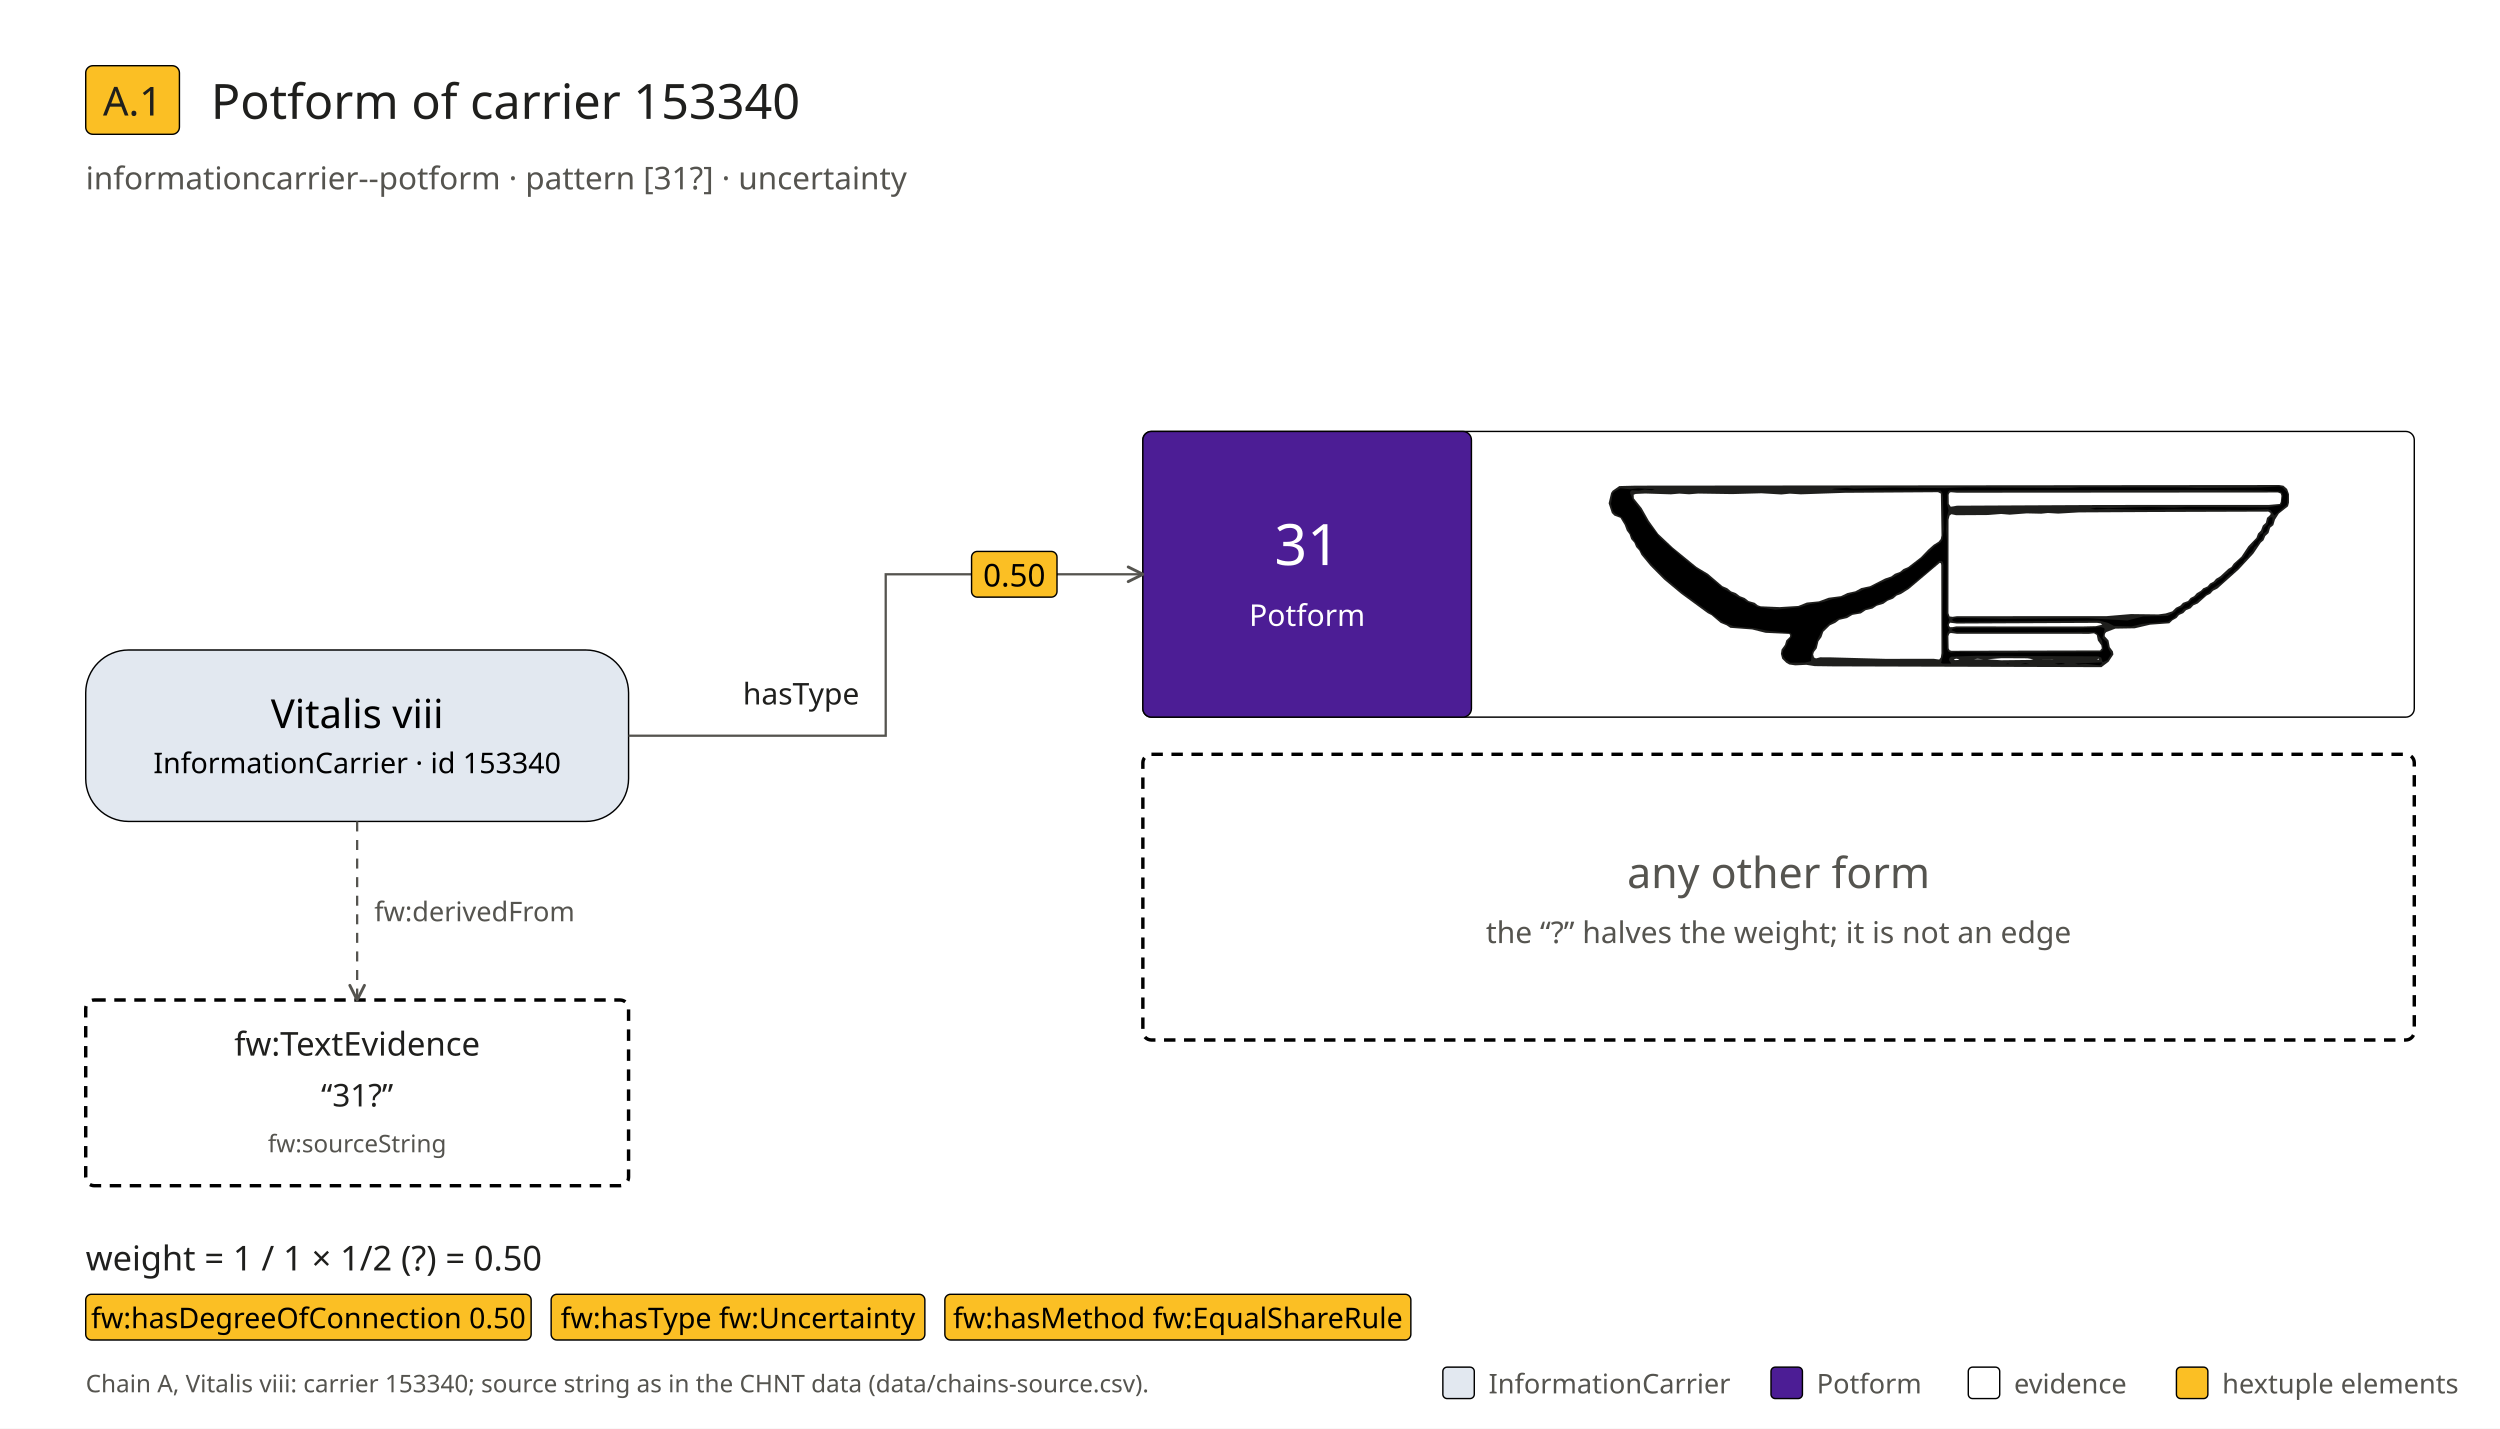
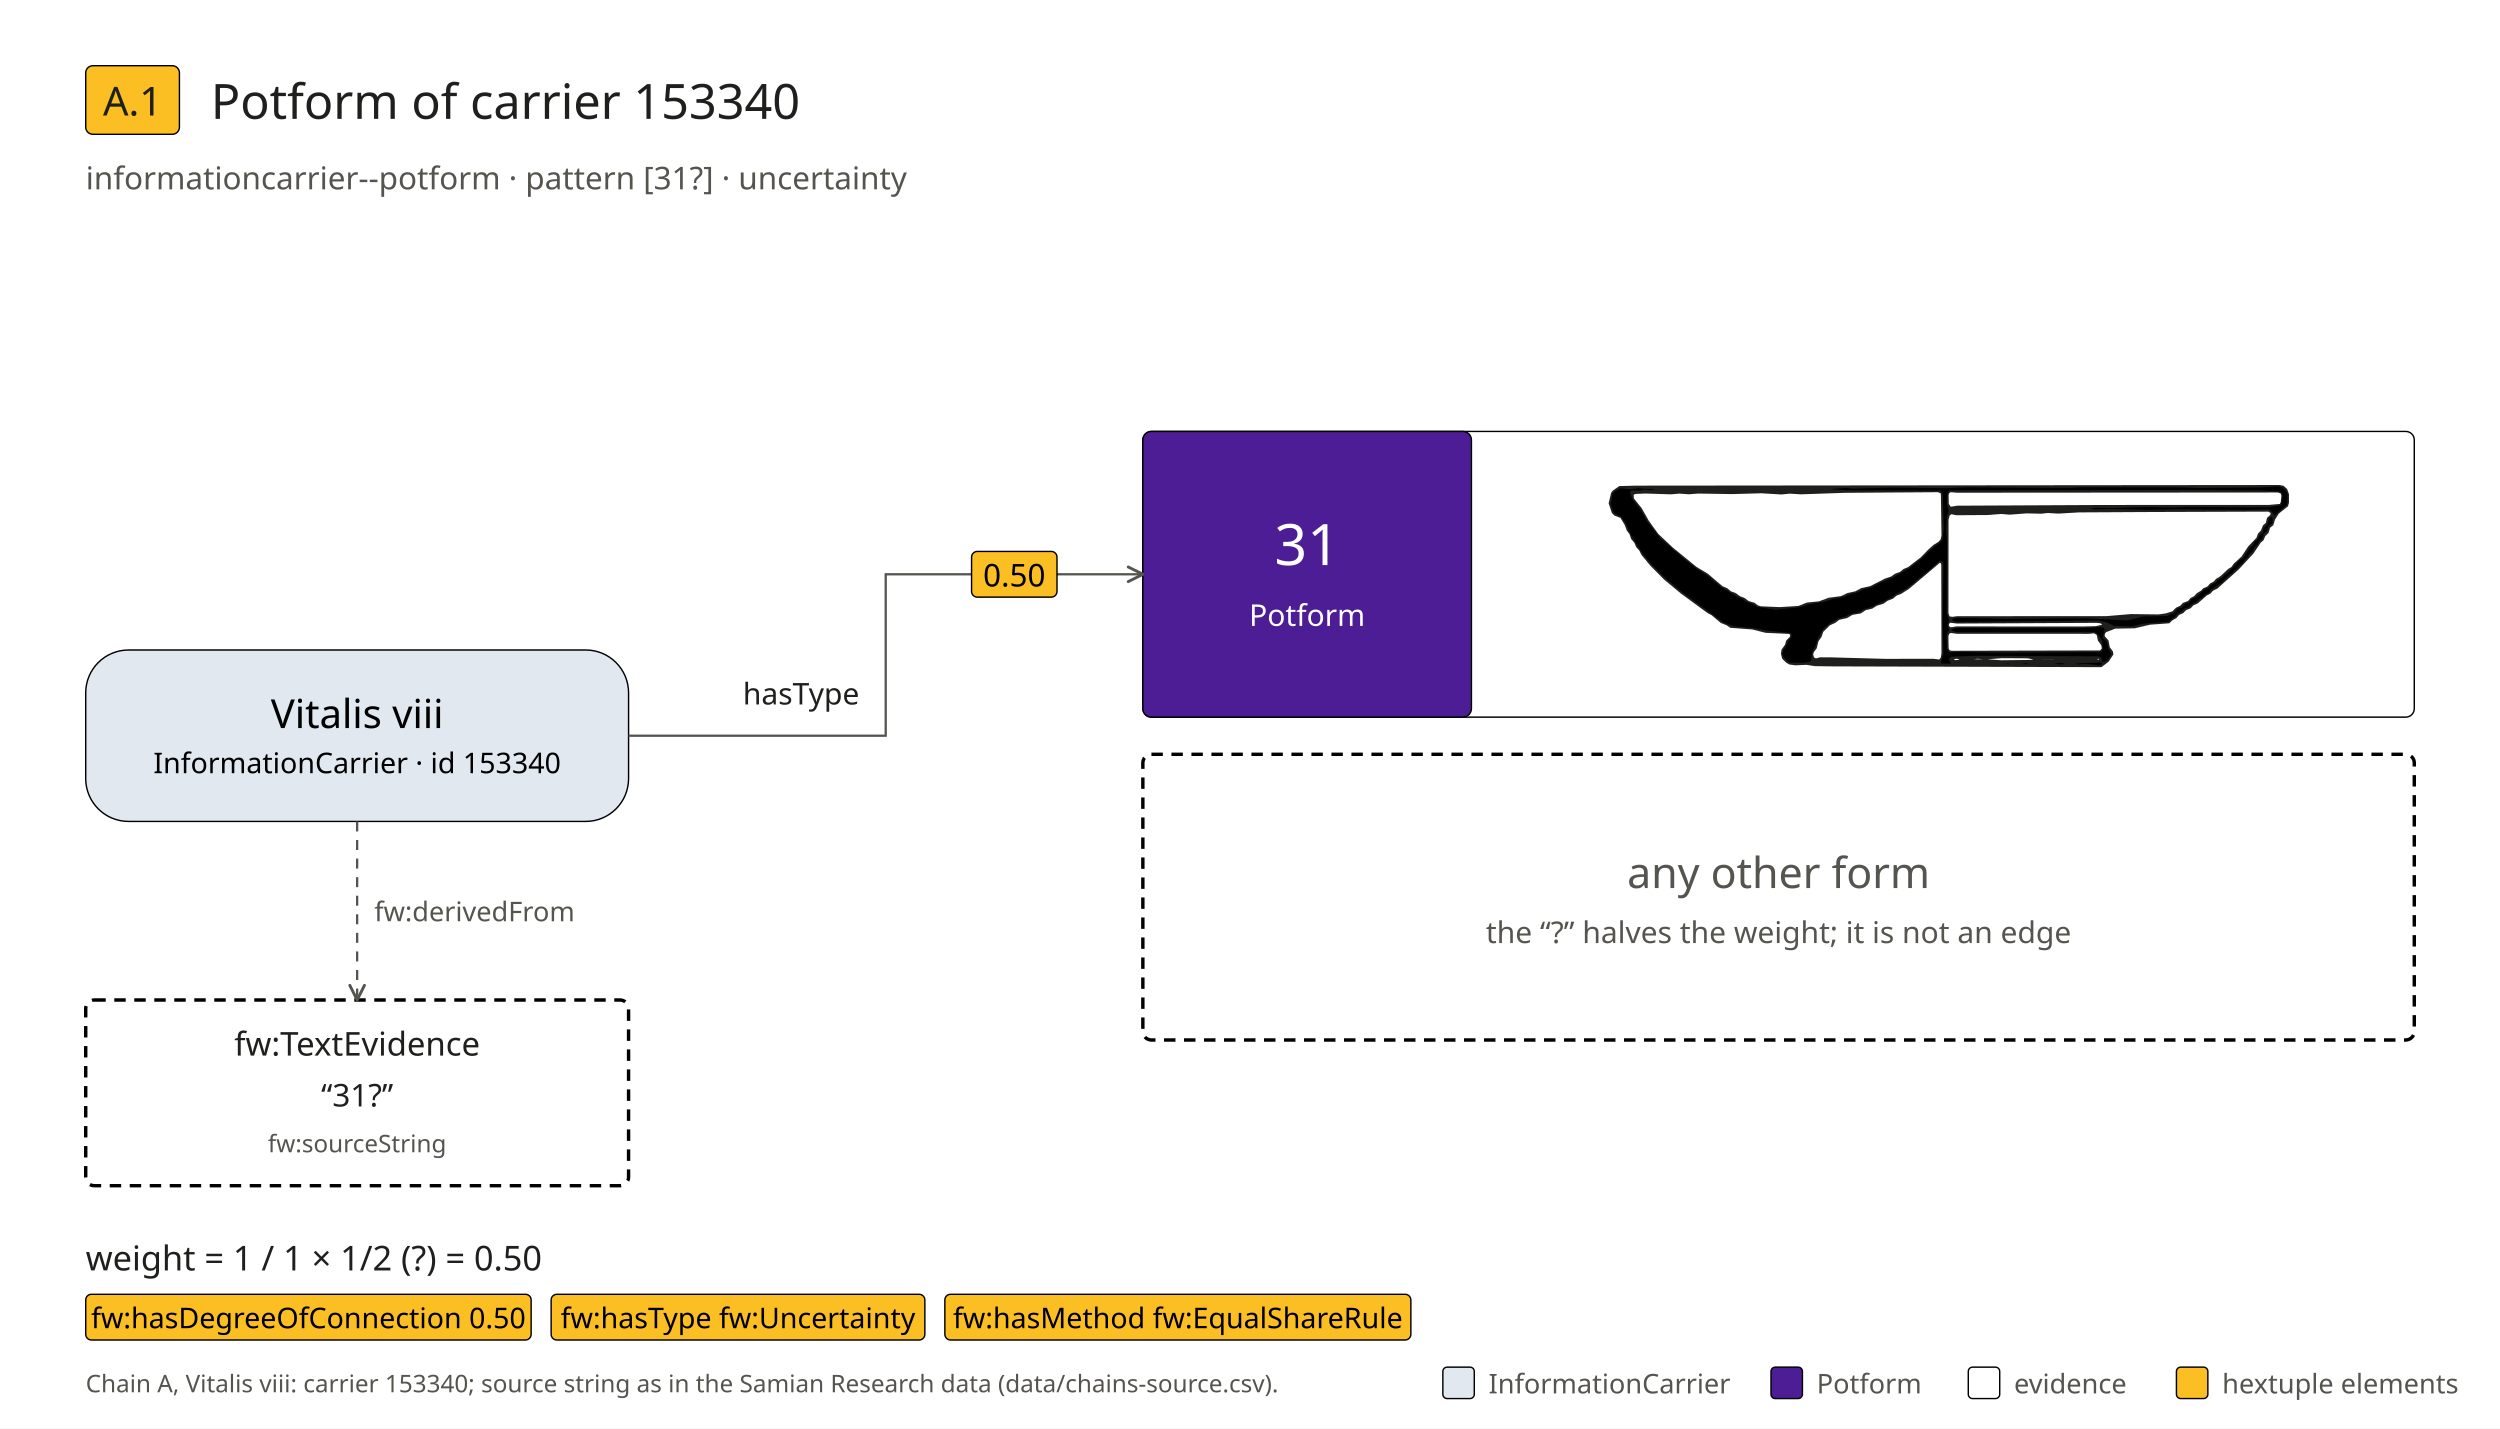
<svg xmlns="http://www.w3.org/2000/svg" width="1750" height="1000" viewBox="0 0 1750 1000" role="img">
  <rect width="1750" height="1000" fill="#ffffff" />
  <defs>
    <marker id="a" viewBox="0 0 10 10" refX="9" refY="5" markerWidth="8" markerHeight="8" orient="auto-start-reverse">
      <path d="M1 1L9 5L1 9" fill="none" stroke="#55544f" stroke-width="1.6" stroke-linecap="round" stroke-linejoin="round" />
    </marker>
  </defs>
  <rect x="60" y="46" width="65.6" height="48" rx="5" fill="#fbbf24" stroke="#000000" stroke-width="1" />
  <text x="92.8" y="70" text-anchor="middle" dominant-baseline="central" font-family="Fira Sans" font-size="28" font-weight="500" fill="#1f1f1d">A.1</text>
  <text x="147.6" y="70" text-anchor="start" dominant-baseline="central" font-family="Fira Sans" font-size="34" font-weight="500" fill="#1f1f1d">Potform of carrier 153340</text>
  <text x="60" y="124" text-anchor="start" dominant-baseline="central" font-family="Fira Sans" font-size="22" fill="#55544f">informationcarrier--potform  ·  pattern  [31?]  ·  uncertainty</text>
  <rect x="60" y="455.0" width="380" height="120" rx="30" fill="#e2e8f0" stroke="#000000" stroke-width="1" />
  <text x="250.0" y="498.76" text-anchor="middle" dominant-baseline="central" font-family="Fira Sans" font-size="28" font-weight="500" fill="#000000">Vitalis viii</text>
  <text x="250.0" y="533.48" text-anchor="middle" dominant-baseline="central" font-family="Fira Sans" font-size="20" fill="#000000">InformationCarrier  ·  id 153340</text>
  <rect x="60" y="700" width="380" height="130" rx="6" fill="#ffffff" stroke="#000000" stroke-width="2.4" stroke-dasharray="8 6" />
  <text x="250" y="730" text-anchor="middle" dominant-baseline="central" font-family="Fira Sans" font-size="23" font-weight="500" fill="#1f1f1d">fw:TextEvidence</text>
  <text x="250" y="766" text-anchor="middle" dominant-baseline="central" font-family="Fira Sans" font-size="22" fill="#1f1f1d">“31?”</text>
  <text x="250" y="800" text-anchor="middle" dominant-baseline="central" font-family="Fira Sans" font-size="17" fill="#55544f">fw:sourceString</text>
  <path d="M250 575.0 V 700" fill="none" stroke="#55544f" stroke-width="1.6" stroke-dasharray="7 6" marker-end="url(#a)" />
  <text x="262" y="637.5" text-anchor="start" dominant-baseline="central" font-family="Fira Sans" font-size="19" fill="#55544f">fw:derivedFrom</text>
  <text x="520" y="485.0" text-anchor="start" dominant-baseline="central" font-family="Fira Sans" font-size="21" font-weight="500" fill="#1f1f1d">hasType</text>
  <rect x="800" y="302.0" width="890" height="200" rx="6" fill="#ffffff" stroke="#000000" stroke-width="1" />
  <rect x="800" y="302.0" width="230" height="200" rx="6" fill="#4c1d95" stroke="#000000" stroke-width="1" />
  <text x="915" y="380.0" text-anchor="middle" dominant-baseline="central" font-family="Fira Sans" font-size="40" font-weight="500" fill="#ffffff">31</text>
  <text x="915" y="430.0" text-anchor="middle" dominant-baseline="central" font-family="Fira Sans" font-size="21" fill="#ffffff">Potform</text>
  <g transform="translate(1105.0 320.4) scale(3.4)">
    <path d="M107.65 43.12 L109.12 42.0 L110.11 40.5 L110.01 39.88 L109.36 39.0 L109.1 37.62 L108.32 36.75 L108.36 36.25 L108.62 35.91 L110.5 35.19 L114.5 35.12 L117.66 34.38 L121.62 34.09 L122.25 33.48 L123.1 33.0 L123.62 32.38 L124.48 32.0 L125.08 31.38 L126.0 31.01 L126.59 30.38 L127.48 30.0 L129.3 28.38 L130.06 28.0 L130.62 27.38 L131.5 26.95 L135.91 23.0 L138.92 19.75 L140.44 17.5 L141.01 17.0 L141.38 16.13 L142.04 15.5 L142.38 14.41 L143.04 13.88 L143.38 12.74 L144.17 11.5 L146.06 10.0 L146.26 9.25 L146.26 7.5 L145.88 6.45 L145.12 5.77 L144.25 5.62 L11.75 5.75 L8.38 5.84 L7.0 6.81 L6.7 7.25 L6.19 9.38 L6.85 11.38 L7.38 11.92 L8.62 12.38 L9.5 13.84 L9.93 15.0 L10.49 15.75 L10.83 16.75 L11.49 17.5 L11.85 18.38 L12.5 19.1 L12.94 20.0 L14.8 22.25 L17.62 25.09 L21.12 28.0 L26.58 32.0 L27.38 32.41 L29.25 34.0 L30.48 34.5 L31.25 35.02 L35.75 35.36 L38.5 36.05 L43.38 36.28 L43.56 36.5 L43.51 36.88 L42.76 37.62 L42.5 38.51 L41.79 39.5 L41.66 40.38 L41.92 41.38 L42.75 42.2 L43.38 42.57 L44.62 42.75 L46.88 42.64 L48.62 42.91 L52.38 42.96 L107.65 43.12Z M41.38 30.76 L37.5 30.59 L36.89 30.38 L36.25 29.87 L35.0 29.51 L34.19 28.88 L33.2 28.5 L32.38 27.88 L31.38 27.51 L30.62 26.88 L29.62 26.45 L26.62 23.89 L24.3 22.5 L19.4 18.5 L16.38 15.66 L14.47 13.0 L12.99 10.38 L11.38 8.38 L11.34 7.62 L11.75 7.46 L13.75 7.37 L19.0 7.54 L20.75 7.39 L22.75 7.53 L24.62 7.38 L31.62 7.49 L37.62 7.32 L41.75 7.57 L43.5 7.4 L45.75 7.54 L54.75 7.23 L74.0 7.1 L74.59 7.38 L74.72 16.0 L74.57 16.75 L74.12 17.3 L73.12 17.92 L72.0 18.91 L70.47 20.5 L67.88 22.5 L66.88 22.93 L66.2 23.5 L65.12 23.9 L64.38 24.45 L63.1 24.88 L60.0 26.46 L58.25 26.82 L57.0 27.5 L55.38 27.85 L54.03 28.5 L51.5 28.83 L49.5 29.57 L47.0 29.82 L45.25 30.52 L41.38 30.76Z M77.25 10.0 L76.62 10.09 L76.22 9.5 L76.19 7.62 L76.35 7.25 L76.62 7.1 L77.88 7.21 L144.0 7.16 L144.57 7.38 L144.7 7.88 L144.57 9.12 L144.38 9.52 L142.12 9.72 L108.25 9.73 L77.88 9.88 L77.25 10.0Z M77.0 32.76 L76.38 32.68 L76.15 32.0 L76.17 12.75 L76.38 11.92 L76.75 11.63 L77.75 11.84 L84.25 11.8 L87.0 11.58 L88.75 11.73 L92.25 11.46 L95.25 11.53 L96.62 11.38 L98.75 11.51 L103.0 11.26 L117.75 11.18 L142.0 11.1 L142.48 11.38 L142.43 11.75 L141.74 12.38 L141.5 13.39 L140.88 13.97 L140.5 14.97 L139.88 15.62 L139.56 16.5 L137.88 18.25 L136.47 20.38 L134.88 21.82 L134.41 22.5 L133.78 22.88 L132.12 24.41 L131.25 24.94 L130.76 25.5 L130.0 25.91 L129.5 26.5 L128.62 26.88 L128.12 27.4 L127.3 27.88 L126.74 28.5 L126.0 28.88 L125.49 29.5 L124.44 29.88 L123.88 30.47 L123.01 30.88 L122.25 31.63 L120.88 32.06 L119.38 32.26 L113.75 32.19 L108.75 32.61 L77.88 32.63 L77.0 32.76Z M74.25 41.55 L73.12 41.4 L63.12 41.41 L51.88 41.1 L49.75 41.09 L48.88 41.32 L48.47 41.12 L48.3 40.5 L48.45 40.0 L49.03 39.25 L49.38 37.8 L50.0 36.94 L50.38 35.84 L51.75 34.5 L52.85 34.0 L53.66 33.38 L55.25 33.02 L56.38 32.36 L58.12 32.06 L59.12 31.38 L60.5 31.06 L61.38 30.48 L62.75 30.07 L63.62 29.45 L64.75 29.01 L65.48 28.38 L66.38 28.05 L68.0 27.02 L74.38 21.63 L74.61 21.75 L74.67 22.12 L74.71 40.25 L74.59 41.12 L74.25 41.55Z M77.0 34.88 L76.5 34.89 L76.26 34.62 L76.26 34.25 L76.5 33.97 L77.88 34.14 L106.75 34.0 L107.5 34.11 L107.81 34.38 L106.5 34.68 L103.5 34.75 L77.75 34.73 L77.0 34.88Z M107.38 39.68 L76.75 39.75 L76.38 39.62 L76.19 39.25 L76.14 36.75 L76.31 36.25 L76.62 36.08 L77.88 36.25 L105.12 36.26 L106.12 36.15 L106.69 36.5 L106.91 37.62 L107.62 38.62 L107.73 39.25 L107.38 39.68Z M93.0 41.63 L87.0 41.7 L84.19 41.5 L87.12 41.27 L92.38 41.3 L93.64 41.5 L93.0 41.63Z M107.12 41.59 L106.73 41.5 L107.12 41.37 L107.12 41.59Z M78.12 41.64 L77.5 41.67 L77.25 41.5 L77.75 41.38 L78.41 41.5 L78.12 41.64Z M83.38 41.5 L81.36 41.5 L82.12 41.39 L83.38 41.5Z M97.62 41.52 L95.05 41.5 L97.74 41.5 L97.62 41.52Z" fill="#1f1f1d" fill-rule="evenodd" />
    <path d="M76.72 42.38 L76.24 41.62 L76.38 41.2 L76.75 40.96 L81.88 40.78 L107.0 40.9 L107.62 41.16 L107.85 42.0 L108.0 42.07 L108.88 41.71 L109.69 40.38 L109.06 39.25 L108.75 37.88 L107.86 37.12 L108.32 35.25 L108.05 35.0 L107.5 34.89 L103.25 35.12 L77.75 35.07 L77.02 35.25 L76.75 35.5 L77.75 35.91 L106.25 35.87 L106.84 36.25 L107.76 37.62 L108.02 39.38 L107.75 39.82 L107.25 40.02 L86.5 40.14 L77.75 39.99 L76.62 40.12 L76.12 39.92 L75.86 39.38 L75.79 36.75 L75.93 36.12 L76.32 35.5 L75.9 34.5 L76.32 33.38 L75.79 32.12 L75.85 17.25 L75.69 14.75 L75.83 12.25 L76.18 10.88 L75.83 9.38 L75.89 7.62 L76.07 7.0 L76.38 6.73 L127.38 6.63 L140.25 6.75 L144.38 6.96 L144.83 7.25 L144.95 7.75 L144.66 9.75 L141.88 10.22 L125.25 10.12 L122.62 10.27 L117.25 10.13 L109.12 10.38 L106.62 10.3 L105.27 10.5 L106.38 10.65 L109.12 10.54 L117.0 10.75 L122.75 10.63 L137.75 10.76 L141.88 10.61 L142.5 10.83 L143.25 11.9 L145.88 9.64 L145.99 7.75 L145.88 7.12 L144.95 6.12 L144.25 5.9 L140.38 6.12 L127.38 6.24 L124.75 6.12 L103.38 6.08 L101.0 6.23 L79.62 6.1 L75.5 6.26 L64.62 6.15 L56.62 6.36 L55.25 6.21 L52.58 6.38 L52.16 6.5 L55.38 6.72 L74.5 6.76 L74.9 7.25 L75.02 8.12 L75.19 14.75 L74.92 16.88 L74.46 17.5 L73.38 18.17 L70.75 20.65 L68.25 22.65 L64.75 24.65 L61.38 26.09 L60.38 26.7 L58.75 27.09 L57.62 27.66 L56.0 28.07 L54.62 28.68 L52.25 29.12 L50.25 29.74 L47.62 30.14 L45.5 30.81 L40.5 31.29 L36.75 30.71 L35.82 30.12 L34.62 29.7 L33.85 29.12 L32.75 28.66 L29.49 26.75 L26.38 24.16 L24.12 22.75 L21.46 20.62 L16.88 16.64 L14.25 13.32 L12.75 10.72 L11.14 8.62 L10.59 7.25 L10.69 6.88 L11.0 6.69 L12.38 6.77 L13.62 6.54 L15.12 6.69 L15.67 6.5 L12.25 6.31 L10.62 6.5 L8.62 6.29 L7.38 6.97 L7.0 7.38 L6.67 9.5 L7.07 11.0 L7.55 11.5 L8.87 12.25 L9.71 13.5 L11.11 16.5 L13.12 19.64 L15.0 21.9 L17.88 24.81 L21.38 27.74 L29.79 33.88 L32.0 34.73 L36.25 35.09 L38.88 35.61 L43.62 36.09 L43.85 36.38 L43.84 36.88 L43.07 37.88 L42.7 38.88 L42.1 39.75 L41.98 40.38 L42.12 40.94 L42.69 41.62 L43.62 42.21 L46.62 42.18 L47.84 41.88 L48.08 40.0 L48.74 38.88 L49.2 37.38 L50.25 35.41 L51.5 34.24 L53.38 33.14 L54.81 32.75 L56.02 32.12 L57.75 31.78 L58.75 31.17 L60.18 30.75 L64.38 28.79 L65.12 28.21 L67.75 26.78 L72.64 22.75 L74.23 21.25 L74.75 21.23 L75.01 21.5 L75.11 22.0 L74.96 34.38 L75.12 40.38 L74.63 42.25 L75.0 42.39 L76.72 42.38Z M113.79 34.75 L116.0 34.22 L121.37 33.75 L122.75 32.83 L123.3 32.12 L124.12 31.74 L124.62 31.11 L125.62 30.82 L126.25 30.13 L127.12 29.75 L127.75 29.12 L128.51 28.75 L129.08 28.12 L129.81 27.75 L130.3 27.12 L132.5 25.63 L134.0 24.08 L134.63 23.75 L135.09 23.12 L135.7 22.75 L136.13 22.12 L136.75 21.67 L137.12 20.98 L137.75 20.53 L138.09 19.88 L138.75 19.27 L139.12 18.46 L139.75 17.94 L140.12 17.19 L140.75 16.7 L141.03 15.62 L141.73 15.12 L142.0 14.1 L142.83 13.5 L142.88 12.3 L142.5 12.26 L142.12 12.5 L141.84 13.75 L141.04 14.5 L140.89 15.5 L140.23 15.88 L139.86 16.75 L139.12 17.35 L138.84 18.0 L138.24 18.5 L136.8 20.62 L136.12 21.05 L133.62 23.76 L133.0 24.15 L132.47 24.75 L131.62 25.21 L131.12 25.75 L130.31 26.12 L129.75 26.75 L128.93 27.12 L127.03 28.75 L126.25 29.12 L125.75 29.77 L124.83 30.12 L124.25 30.81 L123.38 31.06 L122.77 31.75 L121.25 32.58 L116.25 32.68 L113.0 33.51 L104.88 33.05 L87.75 33.16 L77.88 32.97 L77.25 33.08 L76.85 33.38 L77.25 33.69 L77.88 33.8 L107.12 33.53 L108.99 34.0 L110.24 34.62 L113.79 34.75Z M107.29 42.75 L107.68 42.5 L107.75 42.14 L102.24 42.38 L102.88 42.56 L104.38 42.44 L107.29 42.75Z M88.79 42.5 L88.38 42.35 L87.9 42.5 L88.79 42.5Z M92.88 42.5 L92.0 42.32 L91.01 42.5 L92.88 42.5Z M100.01 42.5 L100.06 42.38 L99.38 42.28 L98.04 42.38 L98.75 42.55 L100.01 42.5Z" fill="#000000" fill-rule="evenodd" />
  </g>
  <path d="M440 515.0 H 620 V 402.0 H 800" fill="none" stroke="#55544f" stroke-width="1.6" marker-end="url(#a)" />
  <rect x="680.1" y="386.0" width="59.8" height="32" rx="4" fill="#fbbf24" stroke="#000000" stroke-width="1" />
  <text x="710.0" y="402.0" text-anchor="middle" dominant-baseline="central" font-family="Fira Sans" font-size="22" font-weight="500" fill="#000000">0.50</text>
  <rect x="800" y="528.0" width="890" height="200" rx="6" fill="#ffffff" stroke="#000000" stroke-width="2.4" stroke-dasharray="8 6" />
  <text x="1245.0" y="610.0" text-anchor="middle" dominant-baseline="central" font-family="Fira Sans" font-size="30" font-weight="500" fill="#55544f">any other form</text>
  <text x="1245.0" y="652.0" text-anchor="middle" dominant-baseline="central" font-family="Fira Sans" font-size="21" fill="#55544f">the “?” halves the weight; it is not an edge</text>
  <text x="60" y="880" text-anchor="start" dominant-baseline="central" font-family="Fira Sans" font-size="24" fill="#1f1f1d">weight = 1 / 1  ×  1/2 (?) = 0.50</text>
  <rect x="60" y="906" width="311.8" height="32" rx="4" fill="#fbbf24" stroke="#000000" stroke-width="1" />
  <text x="215.9" y="922" text-anchor="middle" dominant-baseline="central" font-family="Fira Sans" font-size="20" fill="#000000">fw:hasDegreeOfConnection  0.50</text>
  <rect x="385.8" y="906" width="261.6" height="32" rx="4" fill="#fbbf24" stroke="#000000" stroke-width="1" />
  <text x="516.6" y="922" text-anchor="middle" dominant-baseline="central" font-family="Fira Sans" font-size="20" fill="#000000">fw:hasType  fw:Uncertainty</text>
  <rect x="661.4" y="906" width="326.2" height="32" rx="4" fill="#fbbf24" stroke="#000000" stroke-width="1" />
  <text x="824.5" y="922" text-anchor="middle" dominant-baseline="central" font-family="Fira Sans" font-size="20" fill="#000000">fw:hasMethod  fw:EqualShareRule</text>
  <rect x="1010" y="957" width="22" height="22" rx="3" fill="#e2e8f0" stroke="#000000" stroke-width="1" />
  <text x="1042" y="968" text-anchor="start" dominant-baseline="central" font-family="Fira Sans" font-size="19" fill="#55544f">InformationCarrier</text>
  <rect x="1239.7" y="957" width="22" height="22" rx="3" fill="#4c1d95" stroke="#000000" stroke-width="1" />
  <text x="1271.7" y="968" text-anchor="start" dominant-baseline="central" font-family="Fira Sans" font-size="19" fill="#55544f">Potform</text>
  <rect x="1377.8" y="957" width="22" height="22" rx="3" fill="#ffffff" stroke="#000000" stroke-width="1" />
  <text x="1409.8" y="968" text-anchor="start" dominant-baseline="central" font-family="Fira Sans" font-size="19" fill="#55544f">evidence</text>
  <rect x="1523.5" y="957" width="22" height="22" rx="3" fill="#fbbf24" stroke="#000000" stroke-width="1" />
  <text x="1555.5" y="968" text-anchor="start" dominant-baseline="central" font-family="Fira Sans" font-size="19" fill="#55544f">hextuple elements</text>
-   <text x="60" y="968" text-anchor="start" dominant-baseline="central" font-family="Fira Sans" font-size="17" fill="#55544f">Chain A, Vitalis viii: carrier 153340; source string as in the CHNT data (data/chains-source.csv).</text>
+   <text x="60" y="968" text-anchor="start" dominant-baseline="central" font-family="Fira Sans" font-size="17" fill="#55544f">Chain A, Vitalis viii: carrier 153340; source string as in the Samian Research data (data/chains-source.csv).</text>
</svg>
